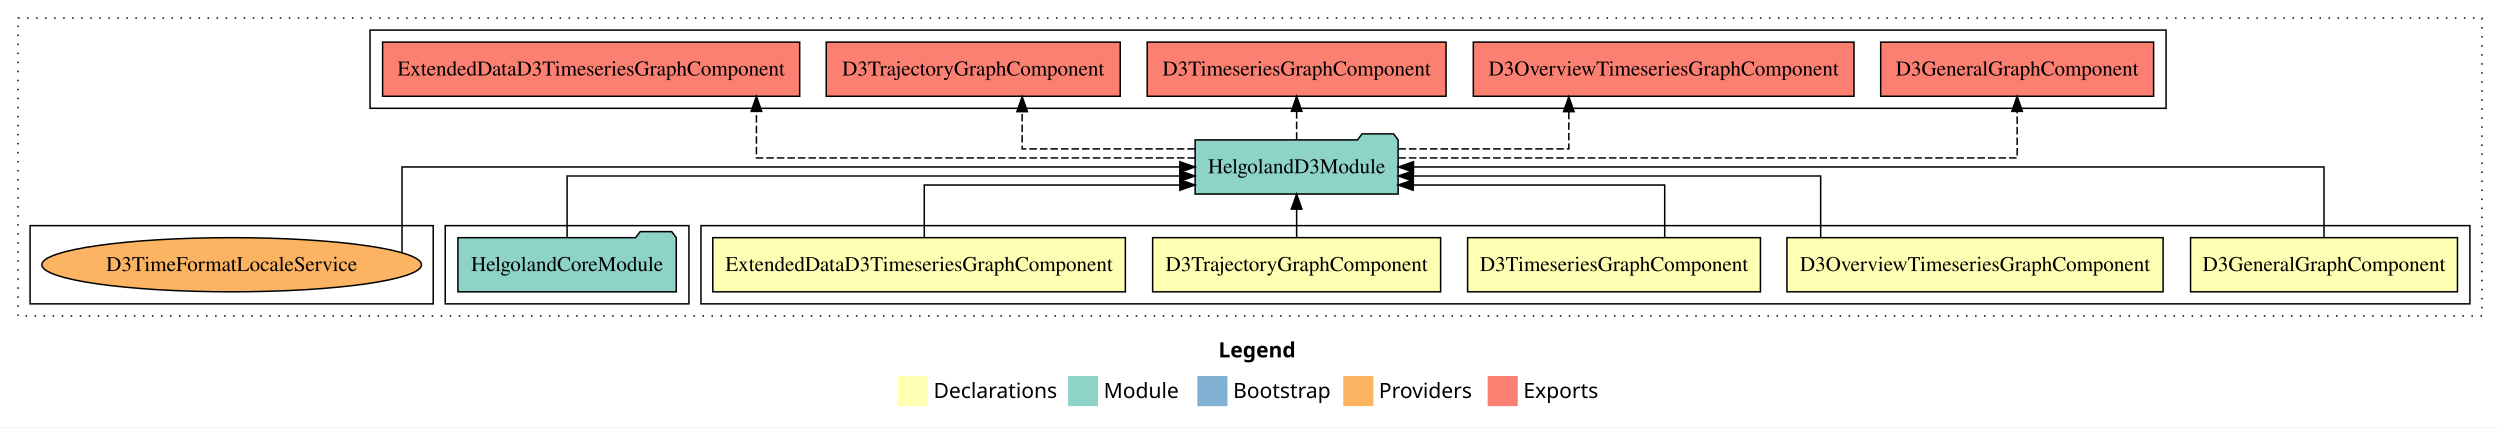
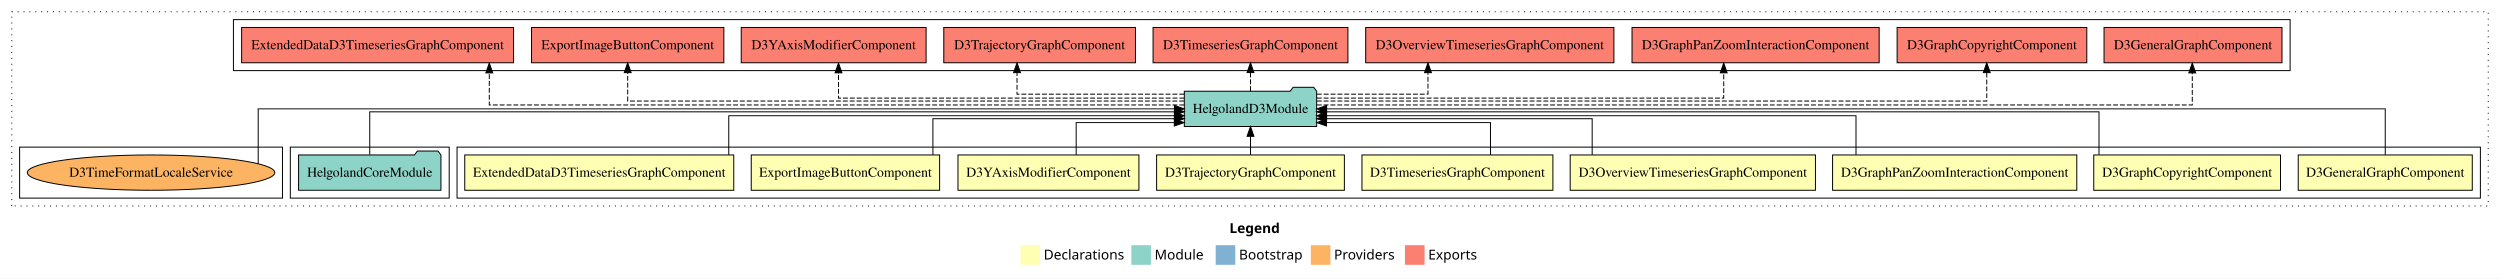
- <svg xmlns="http://www.w3.org/2000/svg" width="1662pt" height="284pt" viewBox="0.00 0.00 1662.00 284.00">
+ <svg xmlns="http://www.w3.org/2000/svg" width="2549pt" height="284pt" viewBox="0.00 0.00 2549.00 284.00">
  <g id="graph0" class="graph" transform="scale(1 1) rotate(0) translate(4 280)">
-     <polygon fill="#ffffff" stroke="transparent" points="-4,4 -4,-280 1658,-280 1658,4 -4,4" />
-     <text text-anchor="start" x="806.009" y="-42.4" font-family="sans-serif" font-weight="bold" font-size="14.00" fill="#000000">Legend</text>
-     <polygon fill="#ffffb3" stroke="transparent" points="593,-10 593,-30 613,-30 613,-10 593,-10" />
-     <text text-anchor="start" x="616.629" y="-15.4" font-family="sans-serif" font-size="14.00" fill="#000000">  Declarations</text>
-     <polygon fill="#8dd3c7" stroke="transparent" points="706,-10 706,-30 726,-30 726,-10 706,-10" />
-     <text text-anchor="start" x="729.725" y="-15.4" font-family="sans-serif" font-size="14.00" fill="#000000">  Module</text>
-     <polygon fill="#80b1d3" stroke="transparent" points="792,-10 792,-30 812,-30 812,-10 792,-10" />
-     <text text-anchor="start" x="815.781" y="-15.4" font-family="sans-serif" font-size="14.00" fill="#000000">  Bootstrap</text>
-     <polygon fill="#fdb462" stroke="transparent" points="889,-10 889,-30 909,-30 909,-10 889,-10" />
-     <text text-anchor="start" x="912.673" y="-15.4" font-family="sans-serif" font-size="14.00" fill="#000000">  Providers</text>
-     <polygon fill="#fb8072" stroke="transparent" points="985,-10 985,-30 1005,-30 1005,-10 985,-10" />
-     <text text-anchor="start" x="1008.726" y="-15.4" font-family="sans-serif" font-size="14.00" fill="#000000">  Exports</text>
+     <polygon fill="#ffffff" stroke="transparent" points="-4,4 -4,-280 2545,-280 2545,4 -4,4" />
+     <text text-anchor="start" x="1249.509" y="-42.4" font-family="sans-serif" font-weight="bold" font-size="14.00" fill="#000000">Legend</text>
+     <polygon fill="#ffffb3" stroke="transparent" points="1036.5,-10 1036.5,-30 1056.5,-30 1056.5,-10 1036.5,-10" />
+     <text text-anchor="start" x="1060.129" y="-15.4" font-family="sans-serif" font-size="14.00" fill="#000000">  Declarations</text>
+     <polygon fill="#8dd3c7" stroke="transparent" points="1149.5,-10 1149.5,-30 1169.5,-30 1169.5,-10 1149.5,-10" />
+     <text text-anchor="start" x="1173.225" y="-15.4" font-family="sans-serif" font-size="14.00" fill="#000000">  Module</text>
+     <polygon fill="#80b1d3" stroke="transparent" points="1235.5,-10 1235.5,-30 1255.5,-30 1255.5,-10 1235.5,-10" />
+     <text text-anchor="start" x="1259.281" y="-15.4" font-family="sans-serif" font-size="14.00" fill="#000000">  Bootstrap</text>
+     <polygon fill="#fdb462" stroke="transparent" points="1332.5,-10 1332.5,-30 1352.5,-30 1352.5,-10 1332.5,-10" />
+     <text text-anchor="start" x="1356.173" y="-15.4" font-family="sans-serif" font-size="14.00" fill="#000000">  Providers</text>
+     <polygon fill="#fb8072" stroke="transparent" points="1428.5,-10 1428.5,-30 1448.5,-30 1448.5,-10 1428.5,-10" />
+     <text text-anchor="start" x="1452.226" y="-15.4" font-family="sans-serif" font-size="14.00" fill="#000000">  Exports</text>
    <g id="clust1" class="cluster">
-       <polygon fill="none" stroke="#000000" stroke-dasharray="1,5" points="8,-70 8,-268 1646,-268 1646,-70 8,-70" />
+       <polygon fill="none" stroke="#000000" stroke-dasharray="1,5" points="8,-70 8,-268 2533,-268 2533,-70 8,-70" />
    </g>
    <g id="clust2" class="cluster">
-       <polygon fill="none" stroke="#000000" points="462,-78 462,-130 1638,-130 1638,-78 462,-78" />
+       <polygon fill="none" stroke="#000000" points="462,-78 462,-130 2525,-130 2525,-78 462,-78" />
    </g>
-     <g id="clust8" class="cluster">
+     <g id="clust12" class="cluster">
      <polygon fill="none" stroke="#000000" points="292,-78 292,-130 454,-130 454,-78 292,-78" />
    </g>
-     <g id="clust9" class="cluster">
-       <polygon fill="none" stroke="#000000" points="242,-208 242,-260 1436,-260 1436,-208 242,-208" />
+     <g id="clust13" class="cluster">
+       <polygon fill="none" stroke="#000000" points="234,-208 234,-260 2331,-260 2331,-208 234,-208" />
    </g>
-     <g id="clust11" class="cluster">
+     <g id="clust15" class="cluster">
      <polygon fill="none" stroke="#000000" points="16,-78 16,-130 284,-130 284,-78 16,-78" />
    </g>
    <g id="node1" class="node">
-       <polygon fill="#ffffb3" stroke="#000000" points="1629.723,-122 1452.277,-122 1452.277,-86 1629.723,-86 1629.723,-122" />
-       <text text-anchor="middle" x="1541" y="-99.8" font-family="Times,serif" font-size="14.00" fill="#000000">D3GeneralGraphComponent</text>
+       <polygon fill="#ffffb3" stroke="#000000" points="2516.723,-122 2339.277,-122 2339.277,-86 2516.723,-86 2516.723,-122" />
+       <text text-anchor="middle" x="2428" y="-99.8" font-family="Times,serif" font-size="14.00" fill="#000000">D3GeneralGraphComponent</text>
+     </g>
+     <g id="node10" class="node">
+       <polygon fill="#8dd3c7" stroke="#000000" points="1338.473,-187 1335.473,-191 1314.473,-191 1311.473,-187 1203.527,-187 1203.527,-151 1338.473,-151 1338.473,-187" />
+       <text text-anchor="middle" x="1271" y="-164.8" font-family="Times,serif" font-size="14.00" fill="#000000">HelgolandD3Module</text>
+     </g>
+     <g id="edge1" class="edge">
+       <path fill="none" stroke="#000000" d="M2428,-122.106C2428,-141.339 2428,-169 2428,-169 2428,-169 1348.631,-169 1348.631,-169" />
+       <polygon fill="#000000" stroke="#000000" points="1348.631,-165.5 1338.631,-169 1348.63,-172.5 1348.631,-165.5" />
+     </g>
+     <g id="node2" class="node">
+       <polygon fill="#ffffb3" stroke="#000000" points="2321.199,-122 2130.801,-122 2130.801,-86 2321.199,-86 2321.199,-122" />
+       <text text-anchor="middle" x="2226" y="-99.8" font-family="Times,serif" font-size="14.00" fill="#000000">D3GraphCopyrightComponent</text>
+     </g>
+     <g id="edge2" class="edge">
+       <path fill="none" stroke="#000000" d="M2136.145,-122.267C2136.145,-140.555 2136.145,-166 2136.145,-166 2136.145,-166 1348.526,-166 1348.526,-166" />
+       <polygon fill="#000000" stroke="#000000" points="1348.526,-162.5 1338.526,-166 1348.526,-169.5 1348.526,-162.5" />
+     </g>
+     <g id="node3" class="node">
+       <polygon fill="#ffffb3" stroke="#000000" points="2113.499,-122 1864.502,-122 1864.502,-86 2113.499,-86 2113.499,-122" />
+       <text text-anchor="middle" x="1989" y="-99.8" font-family="Times,serif" font-size="14.00" fill="#000000">D3GraphPanZoomInteractionComponent</text>
+     </g>
+     <g id="edge3" class="edge">
+       <path fill="none" stroke="#000000" d="M1888.375,-122.034C1888.375,-139.06 1888.375,-162 1888.375,-162 1888.375,-162 1348.54,-162 1348.54,-162" />
+       <polygon fill="#000000" stroke="#000000" points="1348.54,-158.5 1338.54,-162 1348.54,-165.5 1348.54,-158.5" />
+     </g>
+     <g id="node4" class="node">
+       <polygon fill="#ffffb3" stroke="#000000" points="1847.032,-122 1596.968,-122 1596.968,-86 1847.032,-86 1847.032,-122" />
+       <text text-anchor="middle" x="1722" y="-99.8" font-family="Times,serif" font-size="14.00" fill="#000000">D3OverviewTimeseriesGraphComponent</text>
+     </g>
+     <g id="edge4" class="edge">
+       <path fill="none" stroke="#000000" d="M1619.375,-122.009C1619.375,-138.049 1619.375,-159 1619.375,-159 1619.375,-159 1348.583,-159 1348.583,-159" />
+       <polygon fill="#000000" stroke="#000000" points="1348.583,-155.5 1338.583,-159 1348.583,-162.5 1348.583,-155.5" />
+     </g>
+     <g id="node5" class="node">
+       <polygon fill="#ffffb3" stroke="#000000" points="1579.339,-122 1384.661,-122 1384.661,-86 1579.339,-86 1579.339,-122" />
+       <text text-anchor="middle" x="1482" y="-99.8" font-family="Times,serif" font-size="14.00" fill="#000000">D3TimeseriesGraphComponent</text>
+     </g>
+     <g id="edge5" class="edge">
+       <path fill="none" stroke="#000000" d="M1515.691,-122.124C1515.691,-136.783 1515.691,-155 1515.691,-155 1515.691,-155 1348.511,-155 1348.511,-155" />
+       <polygon fill="#000000" stroke="#000000" points="1348.511,-151.5 1338.511,-155 1348.511,-158.5 1348.511,-151.5" />
    </g>
    <g id="node6" class="node">
-       <polygon fill="#8dd3c7" stroke="#000000" points="925.473,-187 922.473,-191 901.473,-191 898.473,-187 790.527,-187 790.527,-151 925.473,-151 925.473,-187" />
-       <text text-anchor="middle" x="858" y="-164.8" font-family="Times,serif" font-size="14.00" fill="#000000">HelgolandD3Module</text>
+       <polygon fill="#ffffb3" stroke="#000000" points="1366.72,-122 1175.28,-122 1175.28,-86 1366.72,-86 1366.72,-122" />
+       <text text-anchor="middle" x="1271" y="-99.8" font-family="Times,serif" font-size="14.00" fill="#000000">D3TrajectoryGraphComponent</text>
    </g>
-     <g id="edge1" class="edge">
-       <path fill="none" stroke="#000000" d="M1541,-122.106C1541,-141.339 1541,-169 1541,-169 1541,-169 935.672,-169 935.672,-169" />
-       <polygon fill="#000000" stroke="#000000" points="935.672,-165.5 925.672,-169 935.671,-172.5 935.672,-165.5" />
+     <g id="edge6" class="edge">
+       <path fill="none" stroke="#000000" d="M1271,-122.106C1271,-122.106 1271,-140.991 1271,-140.991" />
+       <polygon fill="#000000" stroke="#000000" points="1267.5,-140.991 1271,-150.991 1274.5,-140.991 1267.5,-140.991" />
    </g>
-     <g id="node2" class="node">
-       <polygon fill="#ffffb3" stroke="#000000" points="1434.032,-122 1183.968,-122 1183.968,-86 1434.032,-86 1434.032,-122" />
-       <text text-anchor="middle" x="1309" y="-99.8" font-family="Times,serif" font-size="14.00" fill="#000000">D3OverviewTimeseriesGraphComponent</text>
+     <g id="node7" class="node">
+       <polygon fill="#ffffb3" stroke="#000000" points="1157.249,-122 972.751,-122 972.751,-86 1157.249,-86 1157.249,-122" />
+       <text text-anchor="middle" x="1065" y="-99.8" font-family="Times,serif" font-size="14.00" fill="#000000">D3YAxisModifierComponent</text>
    </g>
-     <g id="edge2" class="edge">
-       <path fill="none" stroke="#000000" d="M1206.375,-122.022C1206.375,-139.373 1206.375,-163 1206.375,-163 1206.375,-163 935.583,-163 935.583,-163" />
-       <polygon fill="#000000" stroke="#000000" points="935.583,-159.5 925.583,-163 935.583,-166.5 935.583,-159.5" />
+     <g id="edge7" class="edge">
+       <path fill="none" stroke="#000000" d="M1093.282,-122.124C1093.282,-136.783 1093.282,-155 1093.282,-155 1093.282,-155 1193.305,-155 1193.305,-155" />
+       <polygon fill="#000000" stroke="#000000" points="1193.305,-158.5 1203.305,-155 1193.305,-151.5 1193.305,-158.5" />
    </g>
-     <g id="node3" class="node">
-       <polygon fill="#ffffb3" stroke="#000000" points="1166.339,-122 971.661,-122 971.661,-86 1166.339,-86 1166.339,-122" />
-       <text text-anchor="middle" x="1069" y="-99.8" font-family="Times,serif" font-size="14.00" fill="#000000">D3TimeseriesGraphComponent</text>
+     <g id="node8" class="node">
+       <polygon fill="#ffffb3" stroke="#000000" points="954.035,-122 761.965,-122 761.965,-86 954.035,-86 954.035,-122" />
+       <text text-anchor="middle" x="858" y="-99.8" font-family="Times,serif" font-size="14.00" fill="#000000">ExportImageButtonComponent</text>
    </g>
-     <g id="edge3" class="edge">
-       <path fill="none" stroke="#000000" d="M1102.691,-122.24C1102.691,-137.571 1102.691,-157 1102.691,-157 1102.691,-157 935.511,-157 935.511,-157" />
-       <polygon fill="#000000" stroke="#000000" points="935.511,-153.5 925.511,-157 935.511,-160.5 935.511,-153.5" />
+     <g id="edge8" class="edge">
+       <path fill="none" stroke="#000000" d="M947.196,-122.009C947.196,-138.049 947.196,-159 947.196,-159 947.196,-159 1193.514,-159 1193.514,-159" />
+       <polygon fill="#000000" stroke="#000000" points="1193.514,-162.5 1203.514,-159 1193.514,-155.5 1193.514,-162.5" />
    </g>
-     <g id="node4" class="node">
-       <polygon fill="#ffffb3" stroke="#000000" points="953.72,-122 762.28,-122 762.28,-86 953.72,-86 953.72,-122" />
-       <text text-anchor="middle" x="858" y="-99.8" font-family="Times,serif" font-size="14.00" fill="#000000">D3TrajectoryGraphComponent</text>
-     </g>
-     <g id="edge4" class="edge">
-       <path fill="none" stroke="#000000" d="M858,-122.106C858,-122.106 858,-140.991 858,-140.991" />
-       <polygon fill="#000000" stroke="#000000" points="854.5,-140.991 858,-150.991 861.5,-140.991 854.5,-140.991" />
-     </g>
-     <g id="node5" class="node">
+     <g id="node9" class="node">
      <polygon fill="#ffffb3" stroke="#000000" points="744.138,-122 469.862,-122 469.862,-86 744.138,-86 744.138,-122" />
      <text text-anchor="middle" x="607" y="-99.8" font-family="Times,serif" font-size="14.00" fill="#000000">ExtendedDataD3TimeseriesGraphComponent</text>
    </g>
-     <g id="edge5" class="edge">
-       <path fill="none" stroke="#000000" d="M610.463,-122.24C610.463,-137.571 610.463,-157 610.463,-157 610.463,-157 780.36,-157 780.36,-157" />
-       <polygon fill="#000000" stroke="#000000" points="780.36,-160.5 790.36,-157 780.36,-153.5 780.36,-160.5" />
+     <g id="edge9" class="edge">
+       <path fill="none" stroke="#000000" d="M739.043,-122.034C739.043,-139.06 739.043,-162 739.043,-162 739.043,-162 1193.357,-162 1193.357,-162" />
+       <polygon fill="#000000" stroke="#000000" points="1193.357,-165.5 1203.357,-162 1193.357,-158.5 1193.357,-165.5" />
    </g>
-     <g id="node8" class="node">
-       <polygon fill="#fb8072" stroke="#000000" points="1427.723,-252 1246.277,-252 1246.277,-216 1427.723,-216 1427.723,-252" />
-       <text text-anchor="middle" x="1337" y="-229.8" font-family="Times,serif" font-size="14.00" fill="#000000">D3GeneralGraphComponent </text>
+     <g id="node12" class="node">
+       <polygon fill="#fb8072" stroke="#000000" points="2322.722,-252 2141.278,-252 2141.278,-216 2322.722,-216 2322.722,-252" />
+       <text text-anchor="middle" x="2232" y="-229.8" font-family="Times,serif" font-size="14.00" fill="#000000">D3GeneralGraphComponent </text>
    </g>
-     <g id="edge7" class="edge">
-       <path fill="none" stroke="#000000" stroke-dasharray="5,2" d="M925.613,-175C1057.65,-175 1337,-175 1337,-175 1337,-175 1337,-205.977 1337,-205.977" />
-       <polygon fill="#000000" stroke="#000000" points="1333.5,-205.977 1337,-215.977 1340.5,-205.977 1333.5,-205.977" />
+     <g id="edge11" class="edge">
+       <path fill="none" stroke="#000000" stroke-dasharray="5,2" d="M1338.523,-173C1557.094,-173 2231.244,-173 2231.244,-173 2231.244,-173 2231.244,-205.698 2231.244,-205.698" />
+       <polygon fill="#000000" stroke="#000000" points="2227.744,-205.698 2231.244,-215.698 2234.744,-205.698 2227.744,-205.698" />
    </g>
-     <g id="node9" class="node">
-       <polygon fill="#fb8072" stroke="#000000" points="1228.533,-252 975.467,-252 975.467,-216 1228.533,-216 1228.533,-252" />
-       <text text-anchor="middle" x="1102" y="-229.8" font-family="Times,serif" font-size="14.00" fill="#000000">D3OverviewTimeseriesGraphComponent </text>
+     <g id="node13" class="node">
+       <polygon fill="#fb8072" stroke="#000000" points="2123.699,-252 1930.301,-252 1930.301,-216 2123.699,-216 2123.699,-252" />
+       <text text-anchor="middle" x="2027" y="-229.8" font-family="Times,serif" font-size="14.00" fill="#000000">D3GraphCopyrightComponent </text>
    </g>
-     <g id="edge8" class="edge">
-       <path fill="none" stroke="#000000" stroke-dasharray="5,2" d="M925.641,-181C977.041,-181 1038.962,-181 1038.962,-181 1038.962,-181 1038.962,-205.76 1038.962,-205.76" />
-       <polygon fill="#000000" stroke="#000000" points="1035.462,-205.76 1038.962,-215.76 1042.462,-205.76 1035.462,-205.76" />
+     <g id="edge12" class="edge">
+       <path fill="none" stroke="#000000" stroke-dasharray="5,2" d="M1338.612,-177C1523.138,-177 2021.7,-177 2021.7,-177 2021.7,-177 2021.7,-205.965 2021.7,-205.965" />
+       <polygon fill="#000000" stroke="#000000" points="2018.2,-205.965 2021.7,-215.965 2025.2,-205.965 2018.2,-205.965" />
    </g>
-     <g id="node10" class="node">
-       <polygon fill="#fb8072" stroke="#000000" points="957.339,-252 758.661,-252 758.661,-216 957.339,-216 957.339,-252" />
-       <text text-anchor="middle" x="858" y="-229.8" font-family="Times,serif" font-size="14.00" fill="#000000">D3TimeseriesGraphComponent </text>
+     <g id="node14" class="node">
+       <polygon fill="#fb8072" stroke="#000000" points="1911.998,-252 1660.002,-252 1660.002,-216 1911.998,-216 1911.998,-252" />
+       <text text-anchor="middle" x="1786" y="-229.8" font-family="Times,serif" font-size="14.00" fill="#000000">D3GraphPanZoomInteractionComponent </text>
    </g>
-     <g id="edge9" class="edge">
-       <path fill="none" stroke="#000000" stroke-dasharray="5,2" d="M858,-187.106C858,-187.106 858,-205.991 858,-205.991" />
-       <polygon fill="#000000" stroke="#000000" points="854.5,-205.991 858,-215.991 861.5,-205.991 854.5,-205.991" />
+     <g id="edge13" class="edge">
+       <path fill="none" stroke="#000000" stroke-dasharray="5,2" d="M1338.599,-180C1471.392,-180 1753.509,-180 1753.509,-180 1753.509,-180 1753.509,-205.718 1753.509,-205.718" />
+       <polygon fill="#000000" stroke="#000000" points="1750.009,-205.718 1753.509,-215.718 1757.009,-205.718 1750.009,-205.718" />
+     </g>
+     <g id="node15" class="node">
+       <polygon fill="#fb8072" stroke="#000000" points="1641.533,-252 1388.467,-252 1388.467,-216 1641.533,-216 1641.533,-252" />
+       <text text-anchor="middle" x="1515" y="-229.8" font-family="Times,serif" font-size="14.00" fill="#000000">D3OverviewTimeseriesGraphComponent </text>
+     </g>
+     <g id="edge14" class="edge">
+       <path fill="none" stroke="#000000" stroke-dasharray="5,2" d="M1338.641,-184C1390.041,-184 1451.962,-184 1451.962,-184 1451.962,-184 1451.962,-205.949 1451.962,-205.949" />
+       <polygon fill="#000000" stroke="#000000" points="1448.462,-205.949 1451.962,-215.949 1455.462,-205.949 1448.462,-205.949" />
+     </g>
+     <g id="node16" class="node">
+       <polygon fill="#fb8072" stroke="#000000" points="1370.339,-252 1171.661,-252 1171.661,-216 1370.339,-216 1370.339,-252" />
+       <text text-anchor="middle" x="1271" y="-229.8" font-family="Times,serif" font-size="14.00" fill="#000000">D3TimeseriesGraphComponent </text>
+     </g>
+     <g id="edge15" class="edge">
+       <path fill="none" stroke="#000000" stroke-dasharray="5,2" d="M1271,-187.106C1271,-187.106 1271,-205.991 1271,-205.991" />
+       <polygon fill="#000000" stroke="#000000" points="1267.5,-205.991 1271,-215.991 1274.5,-205.991 1267.5,-205.991" />
+     </g>
+     <g id="node17" class="node">
+       <polygon fill="#fb8072" stroke="#000000" points="1153.72,-252 958.28,-252 958.28,-216 1153.72,-216 1153.72,-252" />
+       <text text-anchor="middle" x="1056" y="-229.8" font-family="Times,serif" font-size="14.00" fill="#000000">D3TrajectoryGraphComponent </text>
+     </g>
+     <g id="edge16" class="edge">
+       <path fill="none" stroke="#000000" stroke-dasharray="5,2" d="M1203.422,-184C1133.045,-184 1032.954,-184 1032.954,-184 1032.954,-184 1032.954,-205.949 1032.954,-205.949" />
+       <polygon fill="#000000" stroke="#000000" points="1029.454,-205.949 1032.954,-215.949 1036.454,-205.949 1029.454,-205.949" />
+     </g>
+     <g id="node18" class="node">
+       <polygon fill="#fb8072" stroke="#000000" points="940.249,-252 751.751,-252 751.751,-216 940.249,-216 940.249,-252" />
+       <text text-anchor="middle" x="846" y="-229.8" font-family="Times,serif" font-size="14.00" fill="#000000">D3YAxisModifierComponent </text>
+     </g>
+     <g id="edge17" class="edge">
+       <path fill="none" stroke="#000000" stroke-dasharray="5,2" d="M1203.508,-180C1084.764,-180 850.929,-180 850.929,-180 850.929,-180 850.929,-205.718 850.929,-205.718" />
+       <polygon fill="#000000" stroke="#000000" points="847.429,-205.718 850.929,-215.718 854.429,-205.718 847.429,-205.718" />
+     </g>
+     <g id="node19" class="node">
+       <polygon fill="#fb8072" stroke="#000000" points="734.034,-252 537.966,-252 537.966,-216 734.034,-216 734.034,-252" />
+       <text text-anchor="middle" x="636" y="-229.8" font-family="Times,serif" font-size="14.00" fill="#000000">ExportImageButtonComponent </text>
+     </g>
+     <g id="edge18" class="edge">
+       <path fill="none" stroke="#000000" stroke-dasharray="5,2" d="M1203.345,-177C1039.726,-177 636,-177 636,-177 636,-177 636,-205.965 636,-205.965" />
+       <polygon fill="#000000" stroke="#000000" points="632.5,-205.965 636,-215.965 639.5,-205.965 632.5,-205.965" />
+     </g>
+     <g id="node20" class="node">
+       <polygon fill="#fb8072" stroke="#000000" points="519.638,-252 242.362,-252 242.362,-216 519.638,-216 519.638,-252" />
+       <text text-anchor="middle" x="381" y="-229.8" font-family="Times,serif" font-size="14.00" fill="#000000">ExtendedDataD3TimeseriesGraphComponent </text>
+     </g>
+     <g id="edge19" class="edge">
+       <path fill="none" stroke="#000000" stroke-dasharray="5,2" d="M1203.482,-173C1014.655,-173 494.875,-173 494.875,-173 494.875,-173 494.875,-205.698 494.875,-205.698" />
+       <polygon fill="#000000" stroke="#000000" points="491.375,-205.698 494.875,-215.698 498.375,-205.698 491.375,-205.698" />
    </g>
    <g id="node11" class="node">
-       <polygon fill="#fb8072" stroke="#000000" points="740.72,-252 545.28,-252 545.28,-216 740.72,-216 740.72,-252" />
-       <text text-anchor="middle" x="643" y="-229.8" font-family="Times,serif" font-size="14.00" fill="#000000">D3TrajectoryGraphComponent </text>
-     </g>
-     <g id="edge10" class="edge">
-       <path fill="none" stroke="#000000" stroke-dasharray="5,2" d="M790.317,-181C738.389,-181 675.537,-181 675.537,-181 675.537,-181 675.537,-205.76 675.537,-205.76" />
-       <polygon fill="#000000" stroke="#000000" points="672.037,-205.76 675.537,-215.76 679.037,-205.76 672.037,-205.76" />
-     </g>
-     <g id="node12" class="node">
-       <polygon fill="#fb8072" stroke="#000000" points="527.638,-252 250.362,-252 250.362,-216 527.638,-216 527.638,-252" />
-       <text text-anchor="middle" x="389" y="-229.8" font-family="Times,serif" font-size="14.00" fill="#000000">ExtendedDataD3TimeseriesGraphComponent </text>
-     </g>
-     <g id="edge11" class="edge">
-       <path fill="none" stroke="#000000" stroke-dasharray="5,2" d="M790.451,-175C686.422,-175 498.875,-175 498.875,-175 498.875,-175 498.875,-205.977 498.875,-205.977" />
-       <polygon fill="#000000" stroke="#000000" points="495.375,-205.977 498.875,-215.977 502.375,-205.977 495.375,-205.977" />
-     </g>
-     <g id="node7" class="node">
      <polygon fill="#8dd3c7" stroke="#000000" points="445.579,-122 442.579,-126 421.579,-126 418.579,-122 300.421,-122 300.421,-86 445.579,-86 445.579,-122" />
      <text text-anchor="middle" x="373" y="-99.8" font-family="Times,serif" font-size="14.00" fill="#000000">HelgolandCoreModule</text>
    </g>
-     <g id="edge6" class="edge">
-       <path fill="none" stroke="#000000" d="M373,-122.022C373,-139.373 373,-163 373,-163 373,-163 780.308,-163 780.308,-163" />
-       <polygon fill="#000000" stroke="#000000" points="780.308,-166.5 790.308,-163 780.308,-159.5 780.308,-166.5" />
+     <g id="edge10" class="edge">
+       <path fill="none" stroke="#000000" d="M373,-122.267C373,-140.555 373,-166 373,-166 373,-166 1193.504,-166 1193.504,-166" />
+       <polygon fill="#000000" stroke="#000000" points="1193.504,-169.5 1203.504,-166 1193.504,-162.5 1193.504,-169.5" />
    </g>
-     <g id="node13" class="node">
+     <g id="node21" class="node">
      <ellipse fill="#fdb462" stroke="#000000" cx="150" cy="-104" rx="126.179" ry="18" />
      <text text-anchor="middle" x="150" y="-99.8" font-family="Times,serif" font-size="14.00" fill="#000000">D3TimeFormatLocaleService</text>
    </g>
-     <g id="edge12" class="edge">
-       <path fill="none" stroke="#000000" d="M263.26,-112.232C263.26,-129.723 263.26,-169 263.26,-169 263.26,-169 780.355,-169 780.355,-169" />
-       <polygon fill="#000000" stroke="#000000" points="780.355,-172.5 790.355,-169 780.355,-165.5 780.355,-172.5" />
+     <g id="edge20" class="edge">
+       <path fill="none" stroke="#000000" d="M259.26,-113.038C259.26,-130.898 259.26,-169 259.26,-169 259.26,-169 1193.44,-169 1193.44,-169" />
+       <polygon fill="#000000" stroke="#000000" points="1193.44,-172.5 1203.44,-169 1193.44,-165.5 1193.44,-172.5" />
    </g>
  </g>
</svg>
